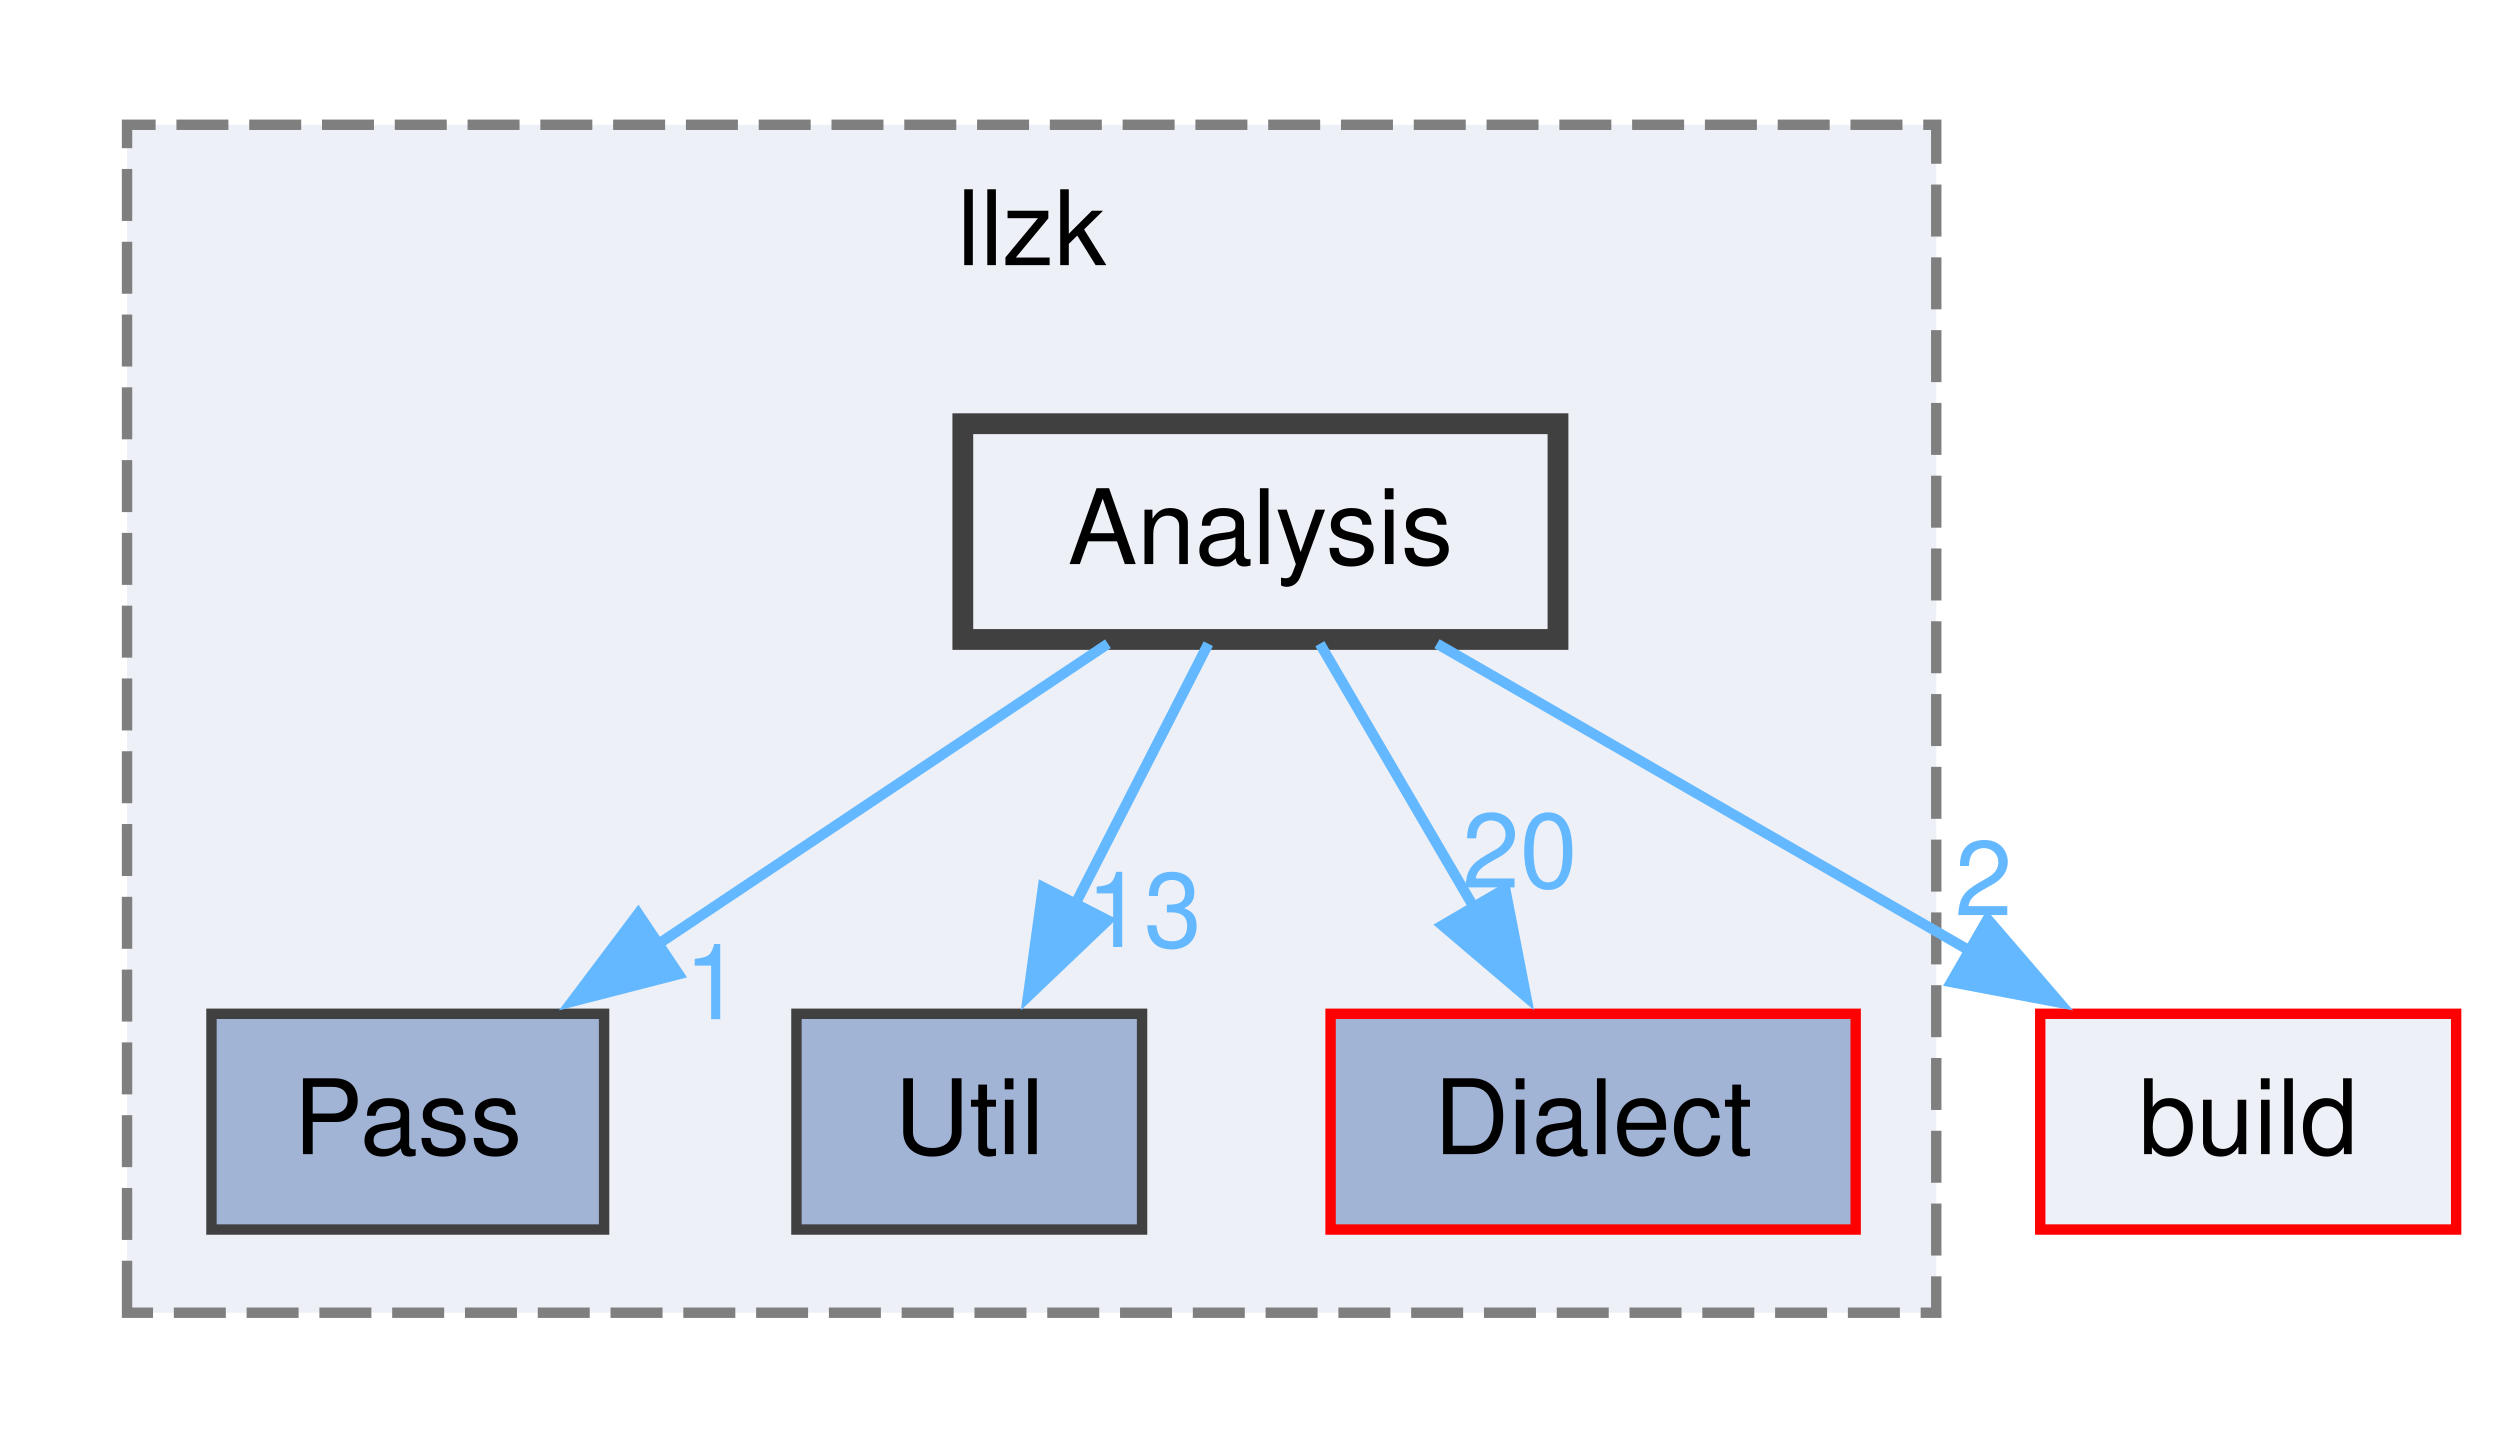
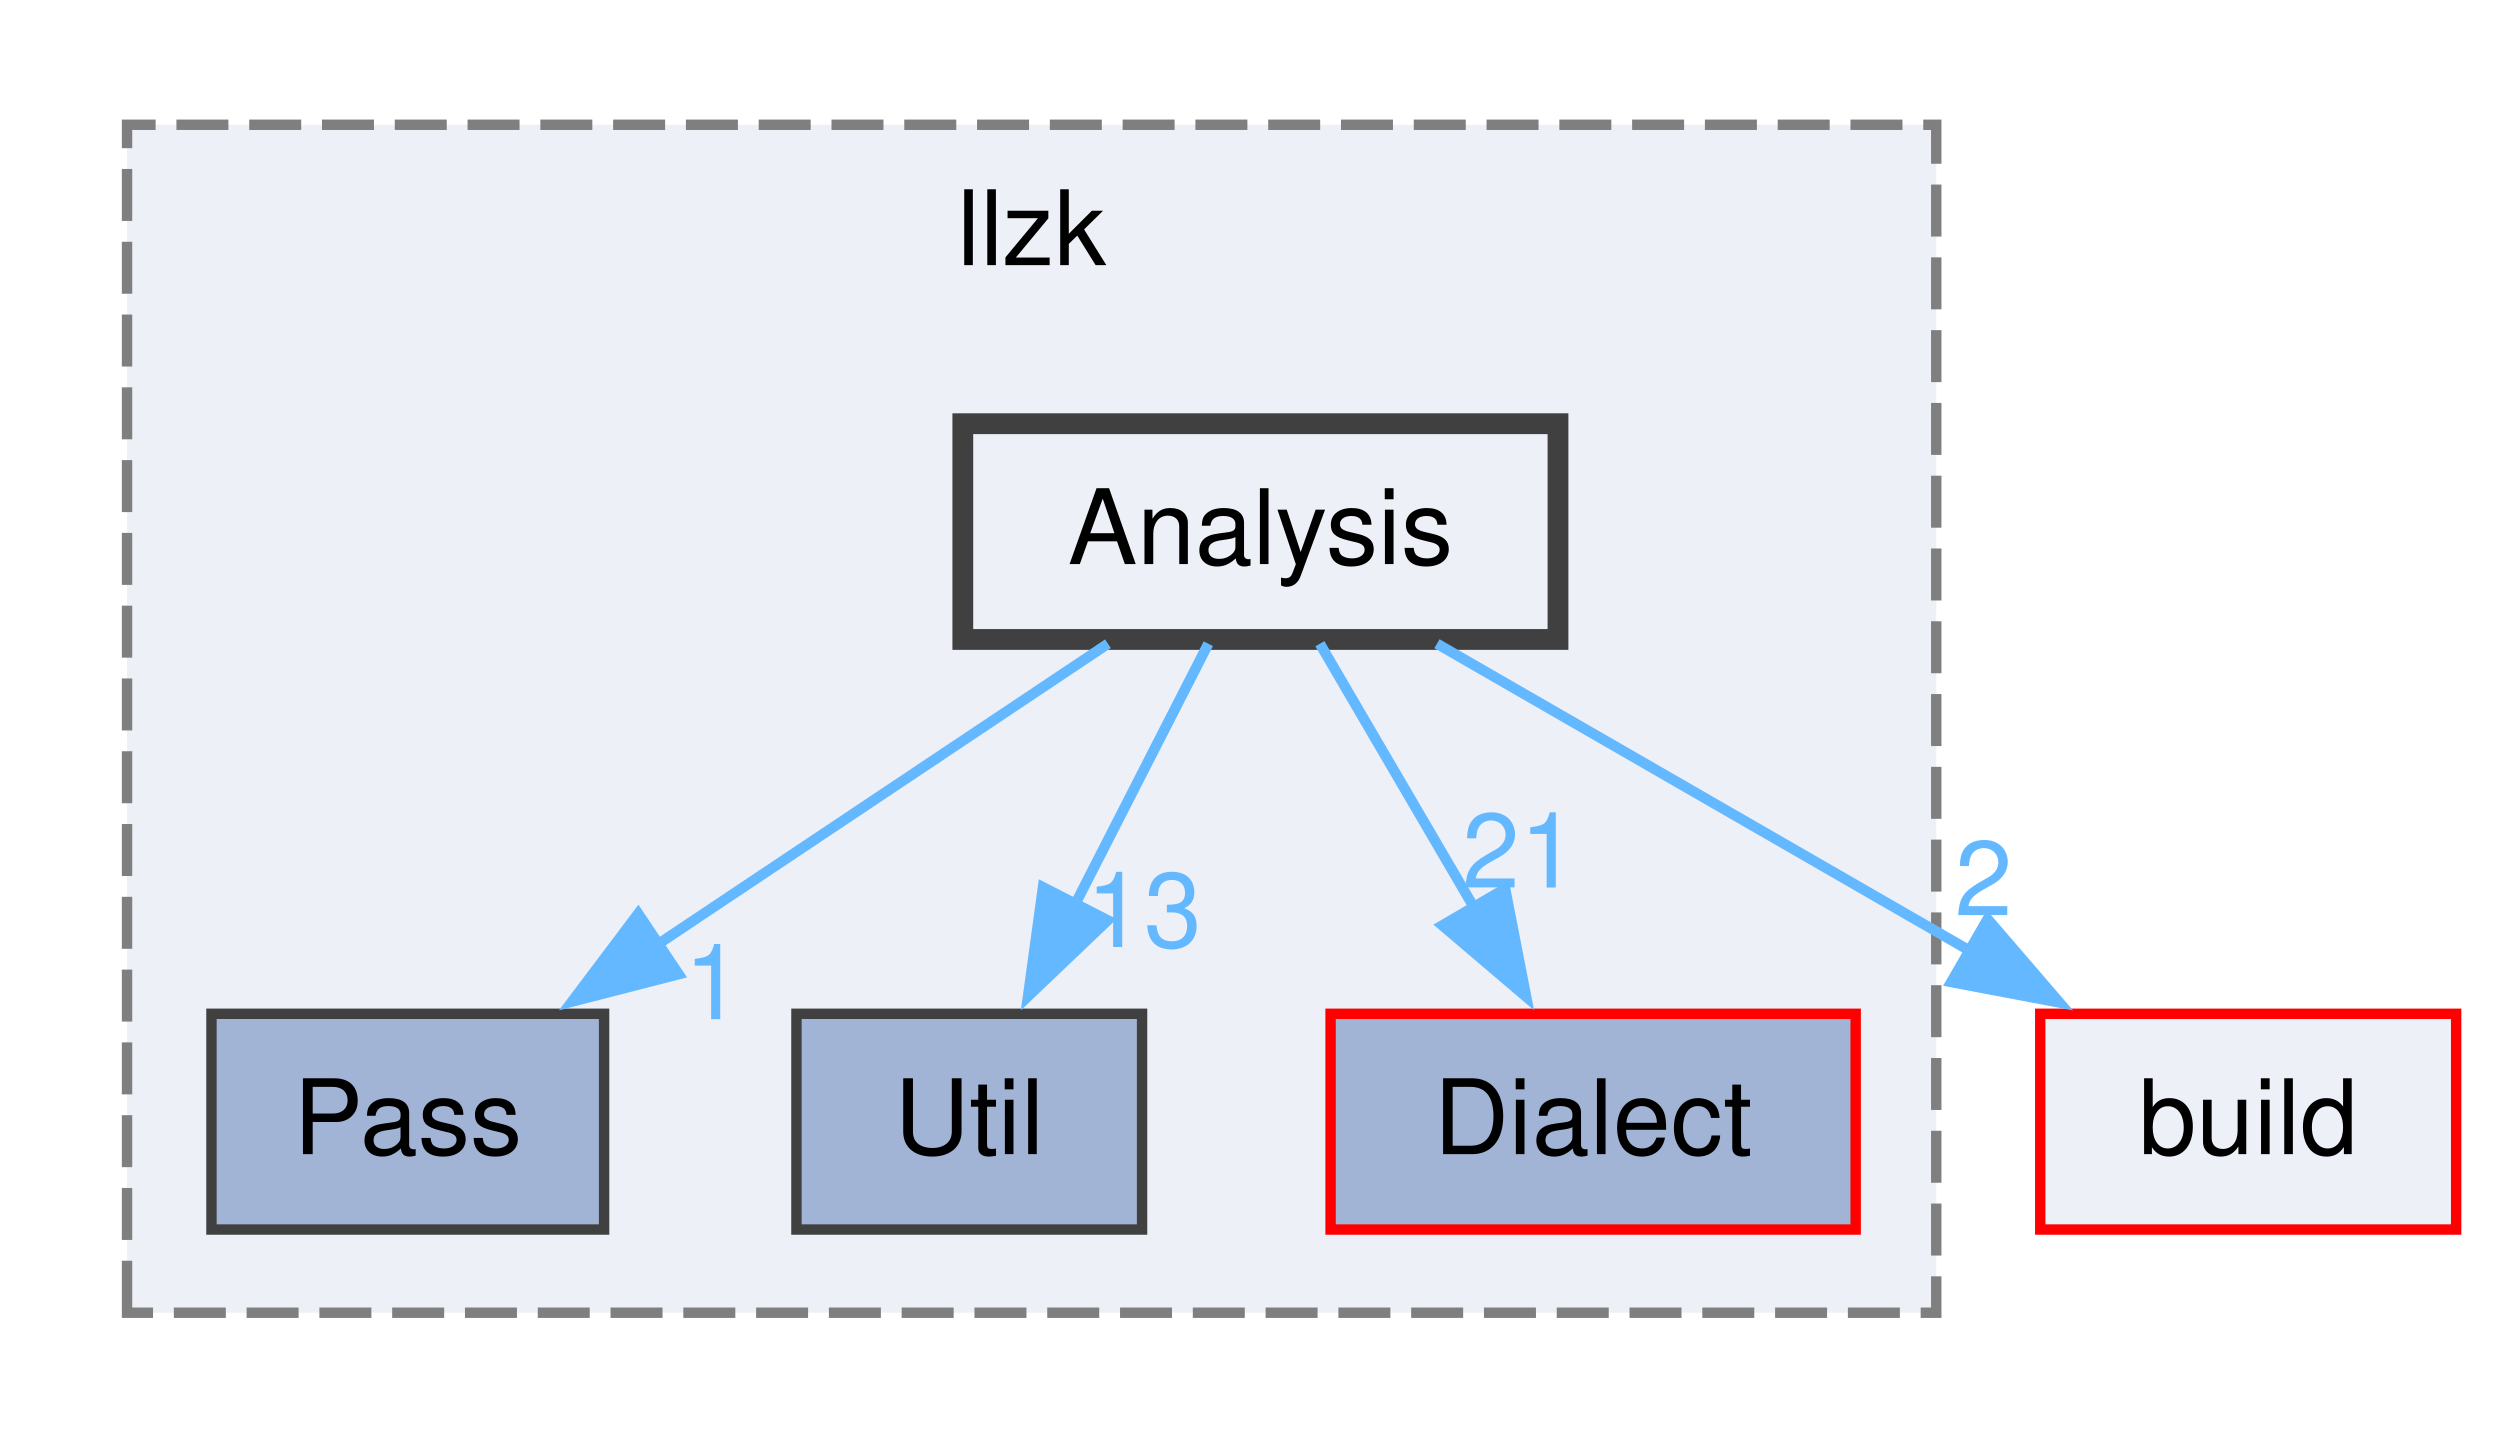
<svg xmlns="http://www.w3.org/2000/svg" xmlns:xlink="http://www.w3.org/1999/xlink" width="240pt" height="138pt" viewBox="0.00 0.00 240.00 138.25">
  <g id="graph0" class="graph" transform="scale(1 1) rotate(0) translate(4 134.25)">
    <g id="clust1" class="cluster">
      <g id="a_clust1">
        <a xlink:href="dir_5804947f485dbfa35f1b2a5b6cdecd1f.html" target="_top" xlink:title="llzk">
          <polygon fill="#edf0f7" stroke="#7f7f7f" stroke-dasharray="5,2" points="8,-8 8,-122.25 182,-122.25 182,-8 8,-8" />
          <text text-anchor="middle" x="95" y="-108.75" font-family="Helvetica,sans-Serif" font-size="10.00">llzk</text>
        </a>
      </g>
    </g>
    <g id="node1" class="node">
      <g id="a_node1">
        <a xlink:href="dir_459833b041acece43aa610615f5ca5a8.html" target="_top" xlink:title="Pass">
          <polygon fill="#a2b4d6" stroke="#404040" points="53.88,-36.75 16.12,-36.75 16.12,-16 53.88,-16 53.88,-36.75" />
          <text text-anchor="middle" x="35" y="-23.25" font-family="Helvetica,sans-Serif" font-size="10.00">Pass</text>
        </a>
      </g>
    </g>
    <g id="node2" class="node">
      <g id="a_node2">
        <a xlink:href="dir_7093d9bec9e6df023c20339d9b6c0d59.html" target="_top" xlink:title="Util">
          <polygon fill="#a2b4d6" stroke="#404040" points="105.62,-36.75 72.38,-36.75 72.38,-16 105.62,-16 105.62,-36.75" />
          <text text-anchor="middle" x="89" y="-23.25" font-family="Helvetica,sans-Serif" font-size="10.00">Util</text>
        </a>
      </g>
    </g>
    <g id="node3" class="node">
      <g id="a_node3">
        <a xlink:href="dir_961f7ef292a3987e3723514feaf3f181.html" target="_top" xlink:title="Dialect">
          <polygon fill="#a2b4d6" stroke="red" points="174.25,-36.75 123.75,-36.75 123.75,-16 174.25,-16 174.25,-36.75" />
          <text text-anchor="middle" x="149" y="-23.25" font-family="Helvetica,sans-Serif" font-size="10.00">Dialect</text>
        </a>
      </g>
    </g>
    <g id="node4" class="node">
      <g id="a_node4">
        <a xlink:href="dir_65cd0a6beb1707f32c23cd7936ccf072.html" target="_top" xlink:title="Analysis">
          <polygon fill="#edf0f7" stroke="#404040" stroke-width="2" points="145.62,-93.5 88.38,-93.5 88.38,-72.75 145.62,-72.75 145.62,-93.5" />
          <text text-anchor="middle" x="117" y="-80" font-family="Helvetica,sans-Serif" font-size="10.00">Analysis</text>
        </a>
      </g>
    </g>
    <g id="edge1" class="edge">
      <g id="a_edge1">
        <a xlink:href="dir_000001_000101.html" target="_top">
          <path fill="none" stroke="#63b8ff" d="M102.34,-72.34C90.33,-64.32 73.09,-52.81 59.06,-43.44" />
          <polygon fill="#63b8ff" stroke="#63b8ff" points="61.05,-40.56 50.79,-37.92 57.16,-46.38 61.05,-40.56" />
        </a>
      </g>
      <g id="a_edge1-headlabel">
        <a xlink:href="dir_000001_000101.html" target="_top" xlink:title="1">
          <text text-anchor="middle" x="64.36" y="-36.23" font-family="Helvetica,sans-Serif" font-size="10.00" fill="#63b8ff">1</text>
        </a>
      </g>
    </g>
    <g id="edge3" class="edge">
      <g id="a_edge3">
        <a xlink:href="dir_000001_000149.html" target="_top">
          <path fill="none" stroke="#63b8ff" d="M111.99,-72.34C108.41,-65.33 103.46,-55.66 99.08,-47.08" />
          <polygon fill="#63b8ff" stroke="#63b8ff" points="102.32,-45.74 94.65,-38.43 96.09,-48.92 102.32,-45.74" />
        </a>
      </g>
      <g id="a_edge3-headlabel">
        <a xlink:href="dir_000001_000149.html" target="_top" xlink:title="13">
          <text text-anchor="middle" x="105.8" y="-43.17" font-family="Helvetica,sans-Serif" font-size="10.00" fill="#63b8ff">13</text>
        </a>
      </g>
    </g>
    <g id="edge4" class="edge">
      <g id="a_edge4">
        <a xlink:href="dir_000001_000022.html" target="_top">
          <path fill="none" stroke="#63b8ff" d="M122.72,-72.34C126.86,-65.25 132.6,-55.44 137.65,-46.79" />
          <polygon fill="#63b8ff" stroke="#63b8ff" points="140.54,-48.78 142.56,-38.39 134.5,-45.25 140.54,-48.78" />
        </a>
      </g>
      <g id="a_edge4-headlabel">
-         <a xlink:href="dir_000001_000022.html" target="_top" xlink:title="20">
-           <text text-anchor="middle" x="141.94" y="-48.89" font-family="Helvetica,sans-Serif" font-size="10.00" fill="#63b8ff">20</text>
+         <a xlink:href="dir_000001_000022.html" target="_top" xlink:title="21">
+           <text text-anchor="middle" x="141.94" y="-48.89" font-family="Helvetica,sans-Serif" font-size="10.00" fill="#63b8ff">21</text>
        </a>
      </g>
    </g>
    <g id="node5" class="node">
      <g id="a_node5">
        <a xlink:href="dir_4fef79e7177ba769987a8da36c892c5f.html" target="_top" xlink:title="build">
          <polygon fill="#edf0f7" stroke="red" points="232,-36.75 192,-36.75 192,-16 232,-16 232,-36.75" />
          <text text-anchor="middle" x="212" y="-23.25" font-family="Helvetica,sans-Serif" font-size="10.00">build</text>
        </a>
      </g>
    </g>
    <g id="edge2" class="edge">
      <g id="a_edge2">
        <a xlink:href="dir_000001_000010.html" target="_top">
          <path fill="none" stroke="#63b8ff" d="M133.98,-72.34C148.3,-64.08 169.04,-52.13 185.54,-42.63" />
          <polygon fill="#63b8ff" stroke="#63b8ff" points="186.94,-45.86 193.85,-37.83 183.44,-39.8 186.94,-45.86" />
        </a>
      </g>
      <g id="a_edge2-headlabel">
        <a xlink:href="dir_000001_000010.html" target="_top" xlink:title="2">
          <text text-anchor="middle" x="186.55" y="-46.23" font-family="Helvetica,sans-Serif" font-size="10.00" fill="#63b8ff">2</text>
        </a>
      </g>
    </g>
  </g>
</svg>
